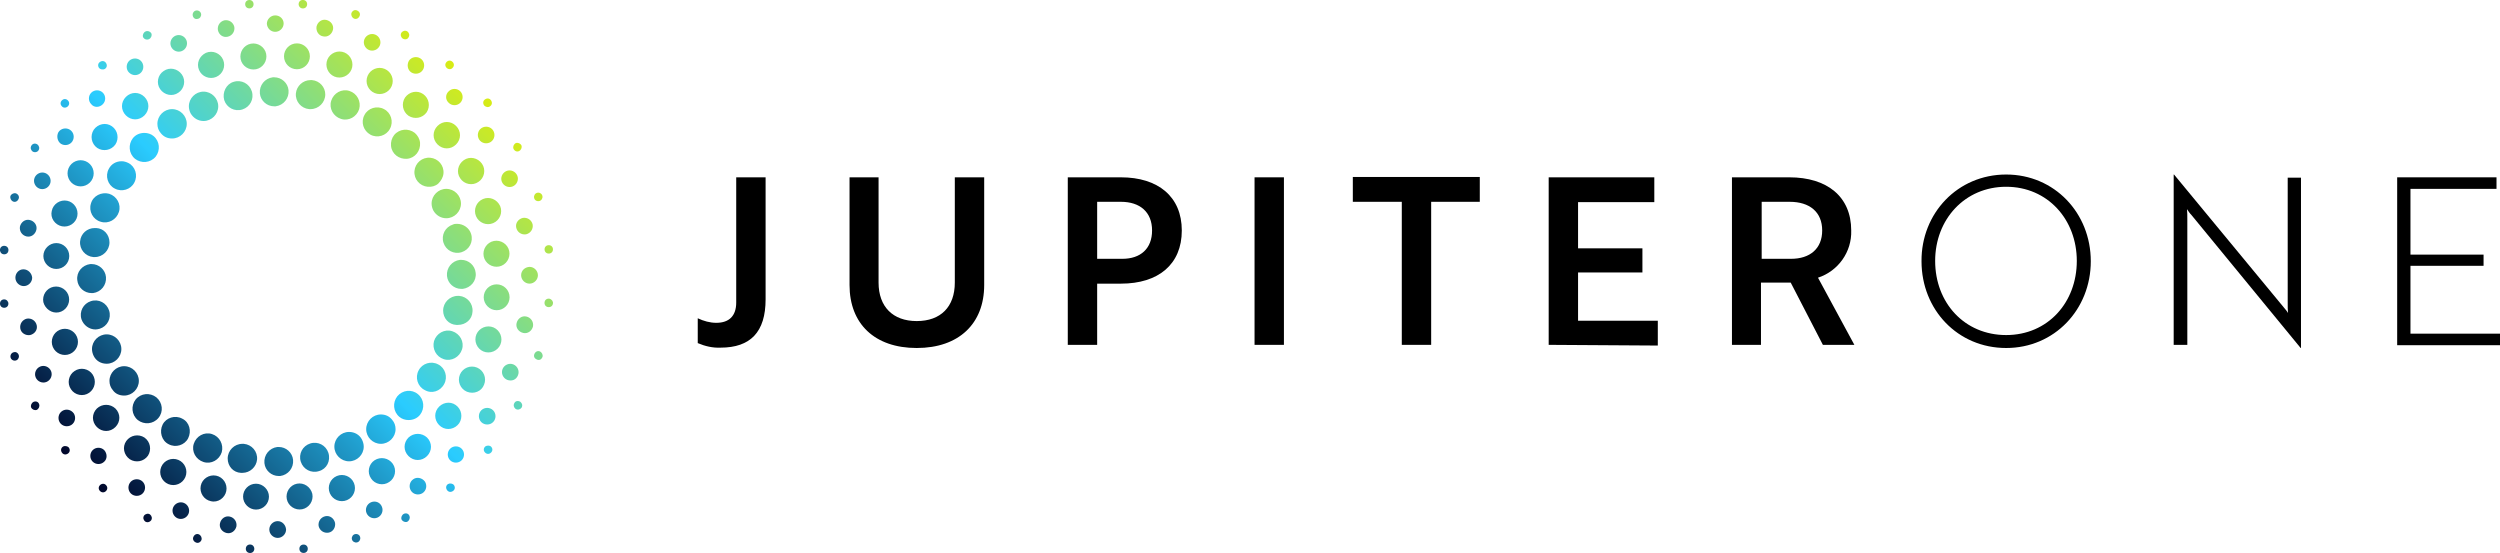
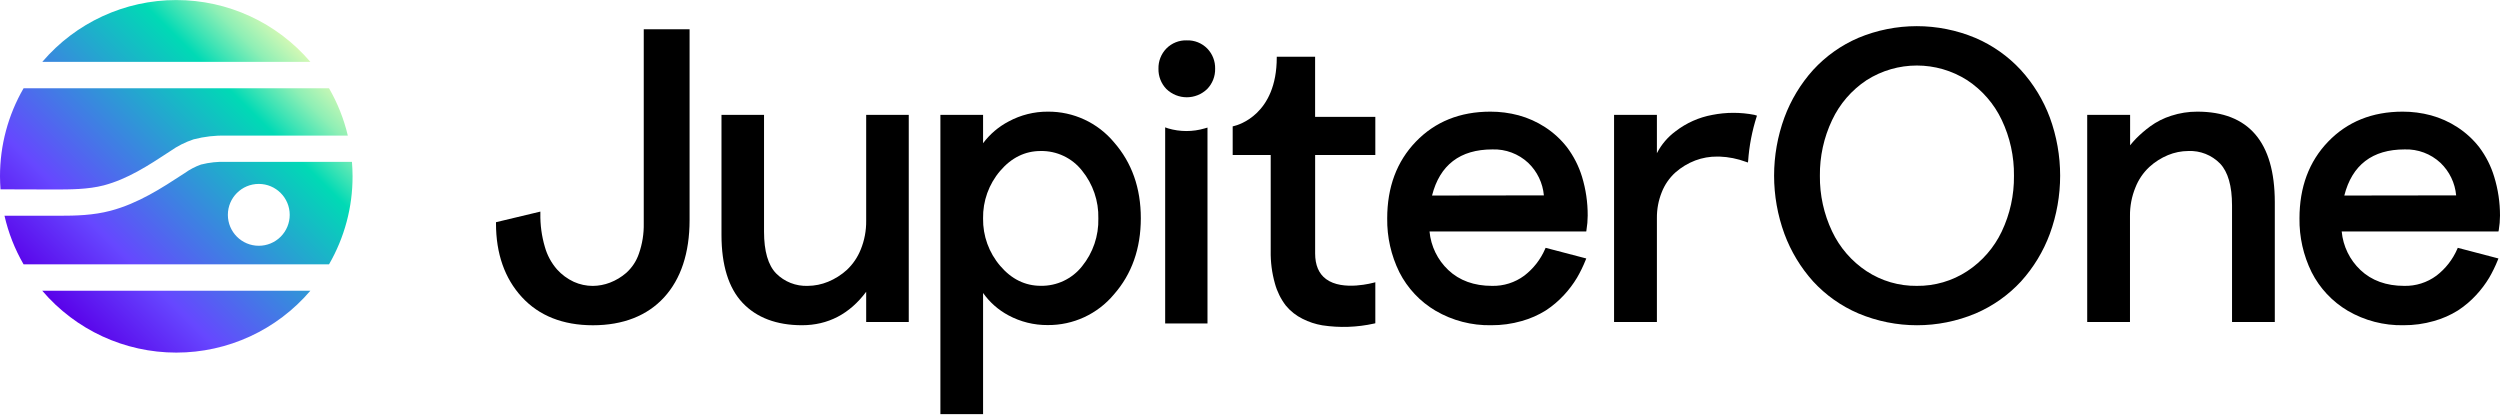
- <svg xmlns="http://www.w3.org/2000/svg" version="1.1" id="Layer_1" x="0px" y="0px" viewBox="0 0 714.8 158.1" style="enable-background:new 0 0 714.8 158.1;" xml:space="preserve">
-   <style type="text/css">
- 	.st0{fill:url(#SVGID_1_);}
- </style>
-   <linearGradient id="SVGID_1_" gradientUnits="userSpaceOnUse" x1="23.134" y1="23.215" x2="134.95" y2="135.031" gradientTransform="matrix(1 0 0 -1 0 158.1816)">
-     <stop offset="0" style="stop-color:#00062A" />
-     <stop offset="0.5" style="stop-color:#2ACCFF" />
-     <stop offset="1" style="stop-color:#D8EC13" />
-   </linearGradient>
-   <path class="st0" d="M78.7,9.1c1.3,0,2.4-1.1,2.4-2.4S80,4.4,78.7,4.4s-2.4,1.1-2.4,2.4l0,0C76.4,8.1,77.4,9.1,78.7,9.1z M71.3,2.4  c0.7,0,1.2-0.5,1.2-1.2S72,0,71.3,0c-0.7,0-1.2,0.5-1.2,1.2S70.6,2.4,71.3,2.4z M65.1,10.5c1.3-0.3,2.1-1.5,1.9-2.8  c-0.3-1.3-1.5-2.1-2.8-1.9c-1.3,0.3-2.1,1.5-1.9,2.8c0,0,0,0,0,0C62.6,10,63.8,10.8,65.1,10.5z M56.5,5.4c0.7-0.1,1.1-0.8,1-1.4  c-0.1-0.7-0.8-1.1-1.4-1c-0.7,0.1-1.1,0.8-1,1.4c0,0,0,0,0,0C55.2,5.1,55.8,5.6,56.5,5.4z M52,14.6c1.2-0.5,1.8-1.9,1.3-3.1  c-0.5-1.2-1.9-1.8-3.1-1.3c-1.2,0.5-1.8,1.9-1.3,3.1C49.4,14.5,50.8,15.1,52,14.6C52,14.6,52,14.6,52,14.6z M42.6,11.2  c0.6-0.3,0.9-1,0.7-1.6C43,9,42.2,8.7,41.6,9c-0.6,0.3-0.9,1-0.7,1.6C41.2,11.2,41.9,11.5,42.6,11.2C42.6,11.3,42.6,11.3,42.6,11.2z   M39.9,21.1c1.1-0.7,1.4-2.2,0.7-3.3c-0.7-1.1-2.2-1.4-3.3-0.7c-1.1,0.7-1.4,2.2-0.7,3.3c0,0,0,0,0,0C37.4,21.5,38.8,21.8,39.9,21.1  z M30,19.7c0.6-0.4,0.7-1.1,0.3-1.7c-0.4-0.6-1.1-0.7-1.7-0.3c-0.6,0.4-0.7,1.1-0.3,1.7c0,0,0,0,0,0C28.7,19.9,29.5,20,30,19.7z   M29.4,29.8c0.9-0.9,0.9-2.4,0-3.3c-0.9-0.9-2.4-0.9-3.3,0c-0.9,0.9-0.9,2.4,0,3.3C26.9,30.8,28.4,30.8,29.4,29.8  C29.4,29.8,29.4,29.8,29.4,29.8z M19.4,30.4c0.5-0.5,0.5-1.2,0-1.7s-1.2-0.5-1.7,0c-0.5,0.5-0.5,1.2,0,1.7c0,0,0,0,0,0  C18.1,30.9,18.9,30.9,19.4,30.4C19.4,30.4,19.4,30.4,19.4,30.4z M17.4,41.1c1.1,0.7,2.6,0.4,3.3-0.7c0.7-1.1,0.4-2.6-0.7-3.3  c-1.1-0.7-2.6-0.4-3.3,0.7c0,0,0,0,0,0C16.1,38.9,16.4,40.4,17.4,41.1C17.4,41.1,17.4,41.1,17.4,41.1z M11,43  c0.4-0.6,0.2-1.3-0.3-1.7C10.1,40.9,9.4,41,9,41.6c-0.4,0.6-0.2,1.3,0.3,1.7C9.9,43.7,10.7,43.5,11,43C11,43,11,43,11,43z M9.9,50.8  c-0.5,1.2,0.1,2.6,1.3,3.1s2.6-0.1,3.1-1.3c0.5-1.2-0.1-2.6-1.3-3.1C11.8,49,10.4,49.6,9.9,50.8C9.9,50.8,9.9,50.8,9.9,50.8z   M3.7,57.6c0.6,0.3,1.3,0,1.6-0.7c0.3-0.6,0-1.3-0.7-1.6C4,55.1,3.3,55.4,3,56c0,0,0,0,0,0C2.8,56.6,3.1,57.3,3.7,57.6L3.7,57.6z   M7.6,67.6c1.3,0.3,2.5-0.6,2.8-1.9c0.3-1.3-0.6-2.5-1.9-2.8c-1.3-0.3-2.5,0.6-2.8,1.9c0,0,0,0,0,0C5.5,66.1,6.3,67.3,7.6,67.6  L7.6,67.6z M1,72.7c0.7,0.1,1.3-0.3,1.4-1c0.1-0.7-0.3-1.3-1-1.4c-0.7-0.1-1.3,0.3-1.4,1c0,0,0,0,0,0C-0.1,71.9,0.3,72.6,1,72.7  L1,72.7z M4.4,79.4c0,1.3,1.1,2.4,2.4,2.4s2.4-1.1,2.4-2.4C9.1,78.1,8,77,6.7,77l0,0C5.4,77,4.4,78.1,4.4,79.4L4.4,79.4z M1.2,85.6  c-0.7,0-1.2,0.5-1.2,1.2C0,87.5,0.5,88,1.2,88c0.7,0,1.2-0.5,1.2-1.2l0,0C2.4,86.2,1.9,85.6,1.2,85.6C1.2,85.6,1.2,85.6,1.2,85.6  L1.2,85.6z M10.5,93c-0.3-1.3-1.5-2.1-2.8-1.9c-1.3,0.3-2.1,1.5-1.9,2.8s1.5,2.1,2.8,1.9c0,0,0,0,0,0C9.9,95.5,10.8,94.3,10.5,93  C10.5,93,10.5,93,10.5,93L10.5,93z M4,100.7c-0.7,0.1-1.1,0.8-1,1.4c0.1,0.7,0.8,1.1,1.4,1c0.7-0.1,1.1-0.8,1-1.4  C5.3,101,4.6,100.5,4,100.7C4,100.7,4,100.7,4,100.7L4,100.7z M11.5,104.8c-1.2,0.5-1.8,1.9-1.3,3.1c0.5,1.2,1.9,1.8,3.1,1.3  c1.2-0.5,1.8-1.9,1.3-3.1c0,0,0,0,0,0C14.1,104.9,12.7,104.3,11.5,104.8C11.5,104.8,11.5,104.8,11.5,104.8L11.5,104.8z M9.6,114.9  c-0.6,0.3-0.9,1-0.7,1.6c0.3,0.6,1,0.9,1.6,0.7c0.6-0.3,0.9-1,0.7-1.6C11,114.9,10.3,114.6,9.6,114.9C9.6,114.9,9.6,114.9,9.6,114.9  z M17.8,117.5c-1.1,0.7-1.4,2.2-0.7,3.3s2.2,1.4,3.3,0.7c1.1-0.7,1.4-2.2,0.7-3.3C20.3,117.1,18.9,116.8,17.8,117.5  C17.8,117.5,17.8,117.5,17.8,117.5L17.8,117.5z M18,127.7c-0.6,0.4-0.7,1.1-0.3,1.7c0.4,0.6,1.1,0.7,1.7,0.3  c0.6-0.4,0.7-1.1,0.3-1.7C19.3,127.5,18.5,127.4,18,127.7L18,127.7z M29.8,128.7c-0.9-0.9-2.4-0.9-3.3,0c-0.9,0.9-0.9,2.4,0,3.3  c0.9,0.9,2.4,0.9,3.3,0c0,0,0,0,0,0C30.7,131.2,30.7,129.7,29.8,128.7L29.8,128.7z M28.6,138.7c-0.5,0.5-0.5,1.2,0,1.7  s1.2,0.5,1.7,0c0.5-0.5,0.5-1.2,0-1.7c0,0,0,0,0,0C29.9,138.2,29.1,138.2,28.6,138.7L28.6,138.7z M40.4,137.4  c-1.1-0.7-2.6-0.4-3.3,0.7c-0.7,1.1-0.4,2.6,0.7,3.3c1.1,0.7,2.6,0.4,3.3-0.7C41.8,139.6,41.5,138.1,40.4,137.4L40.4,137.4z   M41.2,147.4c-0.4,0.6-0.2,1.3,0.3,1.7c0.6,0.4,1.3,0.2,1.7-0.3c0.4-0.6,0.2-1.3-0.3-1.7C42.4,146.7,41.6,146.9,41.2,147.4  C41.2,147.4,41.2,147.4,41.2,147.4L41.2,147.4z M52.6,143.8c-1.2-0.5-2.6,0.1-3.1,1.3c-0.5,1.2,0.1,2.6,1.3,3.1  c1.2,0.5,2.6-0.1,3.1-1.3C54.4,145.7,53.8,144.3,52.6,143.8C52.6,143.8,52.6,143.8,52.6,143.8L52.6,143.8z M56.9,152.8  c-0.6-0.3-1.3,0-1.6,0.7c-0.3,0.6,0,1.3,0.7,1.6c0.6,0.3,1.3,0,1.6-0.7C57.8,153.8,57.5,153.1,56.9,152.8  C56.9,152.8,56.9,152.8,56.9,152.8L56.9,152.8z M65.7,147.7c-1.3-0.3-2.5,0.6-2.8,1.9c-0.3,1.3,0.6,2.5,1.9,2.8  c1.3,0.3,2.5-0.6,2.8-1.9c0,0,0,0,0,0C67.8,149.2,67,148,65.7,147.7L65.7,147.7z M71.7,155.7c-0.7-0.1-1.3,0.3-1.4,1  c-0.1,0.7,0.3,1.3,1,1.4c0.7,0.1,1.3-0.3,1.4-1C72.8,156.5,72.4,155.8,71.7,155.7L71.7,155.7z M79.4,149c-1.3,0-2.4,1.1-2.4,2.4  s1.1,2.4,2.4,2.4s2.4-1.1,2.4-2.4C81.7,150.1,80.7,149,79.4,149L79.4,149z M86.8,155.7c-0.7,0-1.2,0.5-1.2,1.2  c0,0.7,0.5,1.2,1.2,1.2c0.7,0,1.2-0.5,1.2-1.2c0,0,0,0,0,0C88,156.2,87.5,155.7,86.8,155.7L86.8,155.7z M93,147.6  c-1.3,0.3-2.1,1.5-1.9,2.8c0.3,1.3,1.5,2.1,2.8,1.9s2.1-1.5,1.9-2.8c0,0,0,0,0,0C95.5,148.2,94.3,147.3,93,147.6L93,147.6z   M101.6,152.7c-0.7,0.1-1.1,0.8-1,1.4c0.1,0.7,0.8,1.1,1.4,1c0.7-0.1,1.1-0.8,1-1.4c0,0,0,0,0,0C102.9,153,102.3,152.6,101.6,152.7  L101.6,152.7z M106.1,143.6c-1.2,0.5-1.8,1.9-1.3,3.1s1.9,1.8,3.1,1.3c1.2-0.5,1.8-1.9,1.3-3.1C108.7,143.6,107.3,143.1,106.1,143.6  L106.1,143.6z M115.5,146.9c-0.6,0.3-0.9,1-0.7,1.6c0.3,0.6,1,0.9,1.6,0.7c0.6-0.3,0.9-1,0.7-1.6c0,0,0,0,0,0  C116.9,146.9,116.2,146.6,115.5,146.9L115.5,146.9z M118.2,137c-1.1,0.7-1.4,2.2-0.7,3.3c0.7,1.1,2.2,1.4,3.3,0.7s1.4-2.2,0.7-3.3  c0,0,0,0,0,0C120.7,136.6,119.2,136.3,118.2,137L118.2,137z M128.1,138.4c-0.6,0.4-0.7,1.1-0.3,1.7c0.4,0.6,1.1,0.7,1.7,0.3  s0.7-1.1,0.3-1.7c0,0,0,0,0,0C129.4,138.2,128.6,138.1,128.1,138.4L128.1,138.4z M128.7,128.3c-0.9,0.9-0.9,2.4,0,3.3  c0.9,0.9,2.4,0.9,3.3,0c0.9-0.9,0.9-2.4,0-3.3c0,0,0,0,0,0C131.1,127.4,129.6,127.4,128.7,128.3  C128.7,128.3,128.7,128.3,128.7,128.3z M138.7,127.7c-0.5,0.5-0.5,1.2,0,1.7s1.2,0.5,1.7,0c0.5-0.5,0.5-1.2,0-1.7c0,0,0,0,0,0  C140,127.3,139.2,127.3,138.7,127.7C138.7,127.7,138.7,127.7,138.7,127.7L138.7,127.7z M140.6,117c-1.1-0.7-2.6-0.4-3.3,0.7  c-0.7,1.1-0.4,2.6,0.7,3.3c1.1,0.7,2.6,0.4,3.3-0.7c0,0,0,0,0,0C142,119.2,141.7,117.7,140.6,117C140.6,117,140.6,117,140.6,117  L140.6,117z M147.1,115.2c-0.4,0.6-0.2,1.3,0.3,1.7c0.6,0.4,1.3,0.2,1.7-0.3c0.4-0.6,0.2-1.3-0.3-1.7  C148.2,114.5,147.4,114.6,147.1,115.2C147.1,115.2,147.1,115.2,147.1,115.2L147.1,115.2z M148.1,107.3c0.5-1.2-0.1-2.6-1.3-3.1  s-2.6,0.1-3.1,1.3c-0.5,1.2,0.1,2.6,1.3,3.1C146.3,109.1,147.6,108.6,148.1,107.3L148.1,107.3z M154.4,100.5c-0.6-0.3-1.3,0-1.6,0.7  s0,1.3,0.7,1.6s1.3,0,1.6-0.7c0,0,0,0,0,0C155.3,101.5,155,100.8,154.4,100.5L154.4,100.5z M150.5,90.5c-1.3-0.3-2.5,0.6-2.8,1.9  s0.6,2.5,1.9,2.8c1.3,0.3,2.5-0.6,2.8-1.9c0,0,0,0,0,0C152.6,92,151.8,90.8,150.5,90.5L150.5,90.5z M157.1,85.4  c-0.7-0.1-1.3,0.3-1.4,1s0.3,1.3,1,1.4c0.7,0.1,1.3-0.3,1.4-1c0,0,0,0,0,0C158.2,86.2,157.8,85.6,157.1,85.4L157.1,85.4z M149,78.7  c0,1.3,1.1,2.4,2.4,2.4c1.3,0,2.4-1.1,2.4-2.4s-1.1-2.4-2.4-2.4C150,76.4,149,77.4,149,78.7C149,78.7,149,78.7,149,78.7L149,78.7z   M156.9,72.5c0.7,0,1.2-0.5,1.2-1.2c0-0.7-0.5-1.2-1.2-1.2c-0.7,0-1.2,0.5-1.2,1.2c0,0,0,0,0,0C155.7,72,156.2,72.5,156.9,72.5  C156.9,72.5,156.9,72.5,156.9,72.5L156.9,72.5z M147.6,65.1c0.3,1.3,1.5,2.1,2.8,1.9c1.3-0.3,2.1-1.5,1.9-2.8  c-0.3-1.3-1.5-2.1-2.8-1.9c0,0,0,0,0,0C148.2,62.6,147.3,63.8,147.6,65.1L147.6,65.1z M154.1,57.5c0.7-0.1,1.1-0.8,1-1.4  c-0.1-0.7-0.8-1.1-1.4-1c-0.7,0.1-1.1,0.8-1,1.4c0,0,0,0,0,0C152.8,57.2,153.4,57.6,154.1,57.5L154.1,57.5z M146.6,53.3  c1.2-0.5,1.8-1.9,1.3-3.1c-0.5-1.2-1.9-1.8-3.1-1.3s-1.8,1.9-1.3,3.1C144,53.2,145.4,53.8,146.6,53.3L146.6,53.3z M148.4,43.2  c0.6-0.3,0.9-1,0.7-1.6c-0.3-0.6-1-0.9-1.6-0.7c-0.6,0.3-0.9,1-0.7,1.6c0,0,0,0,0,0C147.1,43.2,147.8,43.5,148.4,43.2L148.4,43.2z   M140.3,40.6c1.1-0.7,1.4-2.2,0.7-3.3c-0.7-1.1-2.2-1.4-3.3-0.7c-1.1,0.7-1.4,2.2-0.7,3.3c0,0,0,0,0,0  C137.7,41,139.2,41.3,140.3,40.6L140.3,40.6z M140.1,30.4c0.6-0.4,0.7-1.1,0.3-1.7c-0.4-0.6-1.1-0.7-1.7-0.3  c-0.6,0.4-0.7,1.1-0.3,1.7C138.8,30.6,139.6,30.8,140.1,30.4C140.1,30.4,140.1,30.4,140.1,30.4z M128.3,29.4c0.9,0.9,2.4,0.9,3.3,0  c0.9-0.9,0.9-2.4,0-3.3c-0.9-0.9-2.4-0.9-3.3,0C127.3,27,127.3,28.5,128.3,29.4C128.3,29.4,128.3,29.4,128.3,29.4L128.3,29.4z   M129.4,19.4c0.5-0.5,0.5-1.2,0-1.7s-1.2-0.5-1.7,0c-0.5,0.5-0.5,1.2,0,1.7c0,0,0,0,0,0C128.2,19.9,129,19.9,129.4,19.4  C129.4,19.4,129.4,19.4,129.4,19.4L129.4,19.4z M117.6,20.7c1.1,0.7,2.6,0.4,3.3-0.7c0.7-1.1,0.4-2.6-0.7-3.3  c-1.1-0.7-2.6-0.4-3.3,0.7c0,0,0,0,0,0C116.3,18.5,116.5,20,117.6,20.7C117.6,20.7,117.6,20.7,117.6,20.7L117.6,20.7z M116.8,10.7  c0.4-0.6,0.2-1.3-0.3-1.7c-0.6-0.4-1.3-0.2-1.7,0.3c-0.4,0.6-0.2,1.3,0.3,1.7C115.7,11.4,116.5,11.3,116.8,10.7  C116.8,10.7,116.8,10.7,116.8,10.7L116.8,10.7z M105.5,14.3c1.2,0.5,2.6-0.1,3.1-1.3c0.5-1.2-0.1-2.6-1.3-3.1  c-1.2-0.5-2.6,0.1-3.1,1.3C103.7,12.4,104.3,13.8,105.5,14.3C105.5,14.3,105.5,14.3,105.5,14.3z M101.2,5.3c0.6,0.3,1.3,0,1.6-0.7  c0.3-0.6,0-1.3-0.7-1.6c-0.6-0.3-1.3,0-1.6,0.7c0,0,0,0,0,0C100.3,4.3,100.6,5,101.2,5.3C101.2,5.3,101.2,5.3,101.2,5.3L101.2,5.3z   M84.9,19.8c2.1,0,3.7-1.7,3.7-3.7c0-2.1-1.7-3.7-3.7-3.7c-2.1,0-3.7,1.7-3.7,3.7S82.8,19.8,84.9,19.8L84.9,19.8z M73.2,19.8  c2-0.4,3.3-2.4,2.9-4.4c-0.4-2-2.4-3.3-4.4-2.9c-2,0.4-3.3,2.4-2.9,4.4C69.2,18.9,71.2,20.2,73.2,19.8  C73.2,19.8,73.2,19.8,73.2,19.8z M56.9,20c0.8,1.9,3,2.8,4.9,2c1.9-0.8,2.8-3,2-4.9c-0.8-1.9-3-2.8-4.9-2C57,16,56.1,18.1,56.9,20  L56.9,20z M51,26.5c1.7-1.1,2.2-3.5,1-5.2s-3.5-2.2-5.2-1c-1.7,1.1-2.2,3.5-1,5.2C47,27.2,49.3,27.7,51,26.5  C51,26.5,51,26.5,51,26.5L51,26.5z M41.3,33c1.5-1.5,1.5-3.8,0-5.3s-3.8-1.5-5.3,0c-1.5,1.5-1.5,3.8,0,5.3  C37.5,34.5,39.8,34.5,41.3,33C41.3,33,41.3,33,41.3,33L41.3,33z M26.8,37.1c-1.1,1.7-0.7,4,1,5.2c1.7,1.1,4,0.7,5.2-1  c1.1-1.7,0.7-4-1-5.2c0,0,0,0,0,0C30.3,34.9,28,35.4,26.8,37.1C26.8,37.1,26.8,37.1,26.8,37.1z M19.6,48.1c-0.8,1.9,0.1,4.1,2,4.9  c1.9,0.8,4.1-0.1,4.9-2c0.8-1.9-0.1-4.1-2-4.9C22.6,45.3,20.4,46.2,19.6,48.1C19.6,48.1,19.6,48.1,19.6,48.1L19.6,48.1z M17.7,64.7  c2,0.4,4-0.9,4.4-2.9c0.4-2-0.9-4-2.9-4.4c-2-0.4-4,0.9-4.4,2.9C14.3,62.3,15.7,64.3,17.7,64.7C17.7,64.7,17.7,64.7,17.7,64.7  L17.7,64.7z M19.8,73.2c0-2.1-1.7-3.7-3.7-3.7s-3.7,1.7-3.7,3.7s1.7,3.7,3.7,3.7C18.1,76.9,19.8,75.3,19.8,73.2  C19.8,73.2,19.8,73.2,19.8,73.2L19.8,73.2z M16.8,89.3c2-0.4,3.3-2.4,2.9-4.4s-2.4-3.3-4.4-2.9c-2,0.4-3.3,2.4-2.9,4.4c0,0,0,0,0,0  C12.9,88.3,14.8,89.7,16.8,89.3C16.8,89.3,16.8,89.3,16.8,89.3L16.8,89.3z M20,101.2c1.9-0.8,2.8-3,2-4.9c-0.8-1.9-3-2.8-4.9-2  c-1.9,0.8-2.8,3-2,4.9C15.9,101.1,18.1,102,20,101.2C20,101.2,20,101.2,20,101.2z M26.5,107.1c-1.1-1.7-3.5-2.2-5.2-1  c-1.7,1.1-2.2,3.5-1,5.2c1.1,1.7,3.5,2.2,5.2,1c0,0,0,0,0,0C27.2,111.1,27.6,108.8,26.5,107.1L26.5,107.1z M27.7,116.8  c-1.5,1.5-1.5,3.8,0,5.3c1.5,1.5,3.8,1.5,5.3,0c1.5-1.5,1.5-3.8,0-5.3C31.5,115.4,29.2,115.4,27.7,116.8L27.7,116.8z M42.3,130.3  c1.1-1.7,0.7-4-1-5.2c-1.7-1.1-4-0.7-5.2,1s-0.7,4,1,5.2c0,0,0,0,0,0C38.8,132.4,41.1,132,42.3,130.3z M53,136.4  c0.8-1.9-0.1-4.1-2-4.9c-1.9-0.8-4.1,0.1-4.9,2c-0.8,1.9,0.1,4.1,2,4.9c0,0,0,0,0,0C50,139.2,52.2,138.3,53,136.4z M64.7,140.4  c0.4-2-0.9-4-2.9-4.4c-2-0.4-4,0.9-4.4,2.9c-0.4,2,0.9,4,2.9,4.4C62.3,143.8,64.3,142.4,64.7,140.4L64.7,140.4z M73.2,138.3  c-2.1,0-3.7,1.7-3.7,3.7s1.7,3.7,3.7,3.7c2.1,0,3.7-1.7,3.7-3.7C76.9,140,75.2,138.3,73.2,138.3C73.2,138.3,73.2,138.3,73.2,138.3  L73.2,138.3z M84.9,138.3c-2,0.4-3.3,2.4-2.9,4.4c0.4,2,2.4,3.3,4.4,2.9c2-0.4,3.3-2.4,2.9-4.4c0,0,0,0,0,0  C88.8,139.2,86.9,137.9,84.9,138.3C84.9,138.3,84.9,138.3,84.9,138.3L84.9,138.3z M101.2,138.1c-0.8-1.9-3-2.8-4.9-2  c-1.9,0.8-2.8,3-2,4.9c0.8,1.9,3,2.8,4.9,2c0,0,0,0,0,0C101.1,142.2,102,140,101.2,138.1C101.2,138.1,101.2,138.1,101.2,138.1  L101.2,138.1z M107.1,131.6c-1.7,1.1-2.2,3.5-1,5.2c1.1,1.7,3.5,2.2,5.2,1c1.7-1.1,2.2-3.5,1-5.2  C111.1,130.9,108.8,130.5,107.1,131.6C107.1,131.6,107.1,131.6,107.1,131.6L107.1,131.6z M116.8,125.1c-1.5,1.5-1.5,3.8,0,5.3  s3.8,1.5,5.3,0c1.5-1.5,1.5-3.8,0-5.3c0,0,0,0,0,0C120.6,123.7,118.3,123.7,116.8,125.1C116.8,125.1,116.8,125.1,116.8,125.1  L116.8,125.1z M131.3,121c1.1-1.7,0.7-4-1-5.2s-4-0.7-5.2,1s-0.7,4,1,5.2c0,0,0,0,0,0C127.8,123.2,130.1,122.7,131.3,121L131.3,121z   M138.4,110c0.8-1.9-0.1-4.1-2-4.9s-4.1,0.1-4.9,2c-0.8,1.9,0.1,4.1,2,4.9c0,0,0,0,0,0C135.5,112.8,137.7,111.9,138.4,110L138.4,110  z M140.4,93.4c-2-0.4-4,0.9-4.4,2.9c-0.4,2,0.9,4,2.9,4.4c2,0.4,4-0.9,4.4-2.9C143.7,95.8,142.4,93.8,140.4,93.4  C140.4,93.4,140.4,93.4,140.4,93.4L140.4,93.4z M142,88.7c2.1,0,3.7-1.7,3.7-3.7c0-2.1-1.7-3.7-3.7-3.7c-2.1,0-3.7,1.7-3.7,3.7  C138.3,87,140,88.7,142,88.7L142,88.7z M142.7,76.2c2-0.4,3.3-2.4,2.9-4.4c-0.4-2-2.4-3.3-4.4-2.9c-2,0.4-3.3,2.4-2.9,4.4  c0,0,0,0,0,0C138.7,75.3,140.7,76.6,142.7,76.2L142.7,76.2z M138.1,56.9c-1.9,0.8-2.8,3-2,4.9c0.8,1.9,3,2.8,4.9,2  c1.9-0.8,2.8-3,2-4.9C142.1,57,140,56.1,138.1,56.9C138.1,56.9,138.1,56.9,138.1,56.9L138.1,56.9z M131.6,51c1.1,1.7,3.5,2.2,5.2,1  c1.7-1.1,2.2-3.5,1-5.2s-3.5-2.2-5.2-1c0,0,0,0,0,0C130.9,47,130.4,49.3,131.6,51C131.6,51,131.6,51,131.6,51L131.6,51z M130.4,41.3  c1.5-1.5,1.5-3.8,0-5.3s-3.8-1.5-5.3,0c-1.5,1.5-1.5,3.8,0,5.3C126.6,42.8,128.9,42.8,130.4,41.3L130.4,41.3z M115.8,27.9  c-1.1,1.7-0.7,4,1,5.2c1.7,1.1,4,0.7,5.2-1c1.1-1.7,0.7-4-1-5.2c0,0,0,0,0,0C119.3,25.7,117,26.2,115.8,27.9z M105.1,21.7  c-0.8,1.9,0.1,4.1,2,4.9c1.9,0.8,4.1-0.1,4.9-2c0.8-1.9-0.1-4.1-2-4.9c0,0,0,0,0,0C108.1,18.9,105.9,19.8,105.1,21.7  C105.1,21.7,105.1,21.7,105.1,21.7z M93.4,17.7c-0.4,2,0.9,4,2.9,4.4c2,0.4,4-0.9,4.4-2.9c0.4-2-0.9-4-2.9-4.4c0,0,0,0,0,0  C95.8,14.4,93.8,15.7,93.4,17.7z M78.8,30.4c2.3-0.3,3.9-2.3,3.7-4.6c-0.2-2.1-2-3.7-4.1-3.7c-0.1,0-0.3,0-0.4,0  c-2.3,0.3-3.9,2.3-3.7,4.6c0.2,2.1,2,3.7,4.1,3.7C78.6,30.4,78.7,30.4,78.8,30.4z M64.1,28.6c0.7,2.2,3,3.4,5.2,2.7  c2.2-0.7,3.4-3,2.7-5.2c-0.7-2.2-3-3.4-5.2-2.7C64.7,24,63.5,26.4,64.1,28.6C64.1,28.6,64.1,28.6,64.1,28.6z M58.2,34.6  c2.3,0,4.2-1.9,4.2-4.2c0-2.3-1.9-4.2-4.2-4.2c-2.3,0-4.2,1.9-4.2,4.2c0,0.7,0.2,1.4,0.5,2C55.3,33.8,56.7,34.6,58.2,34.6L58.2,34.6  z M49.2,39.6c2.3,0,4.2-1.9,4.2-4.2c0-2.3-1.9-4.2-4.2-4.2c-2.3,0-4.2,1.9-4.2,4.2c0,1,0.3,1.9,1,2.7C46.8,39.1,47.9,39.6,49.2,39.6  L49.2,39.6z M38,39.5c-1.4,1.8-1.2,4.4,0.6,5.9c1.8,1.4,4.4,1.2,5.9-0.6c1.4-1.8,1.2-4.4-0.6-5.9c-0.7-0.6-1.7-0.9-2.6-0.9  C40,38,38.8,38.5,38,39.5z M31.1,48.3c-1.1,2-0.3,4.6,1.7,5.6c2,1.1,4.6,0.3,5.6-1.7c1.1-2,0.3-4.6-1.7-5.6  c-0.6-0.3-1.3-0.5-1.9-0.5C33.2,46.1,31.8,46.9,31.1,48.3z M28.8,63.4c2.2,0.7,4.5-0.6,5.2-2.8s-0.6-4.5-2.8-5.2  C29,54.8,26.6,56,26,58.2c0,0,0,0,0,0C25.3,60.4,26.6,62.8,28.8,63.4C28.8,63.4,28.8,63.4,28.8,63.4z M22.9,69  c-0.2,2.3,1.5,4.3,3.8,4.5c0.1,0,0.3,0,0.4,0c2.3,0,4.2-1.9,4.2-4.2c0-2.2-1.6-4-3.8-4.1c-0.1,0-0.3,0-0.4,0  C24.9,65.2,23.1,66.8,22.9,69z M22.1,80.1c0.2,2.1,2,3.7,4.1,3.7c0.1,0,0.3,0,0.4,0c2.3-0.3,3.9-2.3,3.7-4.6c-0.2-2.1-2-3.7-4.1-3.7  c-0.1,0-0.3,0-0.4,0C23.5,75.8,21.8,77.8,22.1,80.1C22.1,80.1,22.1,80.1,22.1,80.1L22.1,80.1z M27.3,94.2c0.4,0,0.8-0.1,1.2-0.2  c2.2-0.7,3.4-3,2.7-5.2c-0.7-2.2-3-3.4-5.2-2.7c-2.2,0.7-3.4,3-2.7,5.2C23.9,93,25.5,94.2,27.3,94.2z M30.5,104  c2.3,0,4.2-1.9,4.2-4.2s-1.9-4.2-4.2-4.2c-2.3,0-4.2,1.9-4.2,4.2c0,0.7,0.2,1.4,0.5,2C27.5,103.2,28.9,104,30.5,104L30.5,104z   M35.5,113.1c2.3,0,4.2-1.9,4.2-4.2c0-2.3-1.9-4.2-4.2-4.2c-2.3,0-4.2,1.9-4.2,4.2c0,1,0.3,1.9,1,2.7  C33,112.6,34.2,113.1,35.5,113.1L35.5,113.1z M44.7,113.6c-1.8-1.4-4.4-1.2-5.9,0.6c-1.4,1.8-1.2,4.4,0.6,5.9  c1.8,1.4,4.4,1.2,5.9-0.6C46.8,117.7,46.5,115.1,44.7,113.6L44.7,113.6z M52.1,119.7c-2-1.1-4.6-0.3-5.6,1.7s-0.3,4.6,1.7,5.6  c2,1.1,4.6,0.3,5.6-1.7S54.2,120.7,52.1,119.7L52.1,119.7z M60.6,124.1c-2.2-0.7-4.5,0.6-5.2,2.8c-0.7,2.2,0.6,4.5,2.8,5.2  c2.2,0.7,4.5-0.6,5.2-2.8c0,0,0,0,0,0C64,127.1,62.8,124.8,60.6,124.1z M73.5,131.4c0.2-2.3-1.5-4.3-3.8-4.5c-0.1,0-0.3,0-0.4,0  c-2.3,0-4.2,1.9-4.2,4.2c0,2.2,1.6,4,3.8,4.1c0.1,0,0.3,0,0.4,0C71.5,135.2,73.3,133.5,73.5,131.4L73.5,131.4z M79.7,136.1  c0.1,0,0.3,0,0.4,0c2.3-0.3,3.9-2.3,3.7-4.6c-0.2-2.1-2-3.7-4.1-3.7c-0.1,0-0.3,0-0.4,0c-2.3,0.3-3.9,2.3-3.7,4.6  C75.8,134.5,77.6,136.1,79.7,136.1z M93.9,129.5c-0.7-2.2-3-3.4-5.2-2.7c-2.2,0.7-3.4,3-2.7,5.2c0.7,2.2,3,3.4,5.2,2.7c0,0,0,0,0,0  C93.4,134.1,94.6,131.8,93.9,129.5C94,129.6,93.9,129.5,93.9,129.5L93.9,129.5z M99.8,123.5c-2.3,0-4.2,1.9-4.2,4.2  c0,2.3,1.9,4.2,4.2,4.2s4.2-1.9,4.2-4.2c0-0.7-0.2-1.4-0.5-2C102.8,124.3,101.4,123.5,99.8,123.5L99.8,123.5z M108.9,118.5  c-2.3,0-4.2,1.9-4.2,4.2c0,2.3,1.9,4.2,4.2,4.2c2.3,0,4.2-1.9,4.2-4.2c0-1-0.3-1.9-1-2.7C111.3,119,110.2,118.5,108.9,118.5  L108.9,118.5z M120.1,118.6c1.4-1.8,1.2-4.4-0.6-5.9s-4.4-1.2-5.9,0.6c-1.4,1.8-1.2,4.4,0.6,5.9c0.7,0.6,1.7,0.9,2.6,0.9  C118.1,120.1,119.3,119.6,120.1,118.6L120.1,118.6z M127,109.8c1.1-2,0.3-4.6-1.7-5.6c-2-1.1-4.6-0.3-5.6,1.7c0,0,0,0,0,0  c-1.1,2-0.3,4.6,1.7,5.6C123.4,112.7,125.9,111.9,127,109.8z M126.9,102.7c2.2,0.7,4.5-0.6,5.2-2.8c0.7-2.2-0.6-4.5-2.8-5.2  s-4.5,0.6-5.2,2.8c0,0,0,0,0,0C123.5,99.7,124.7,102,126.9,102.7L126.9,102.7z M135.1,89.1c0.2-2.3-1.5-4.3-3.8-4.5  c-0.1,0-0.3,0-0.4,0c-2.3,0-4.2,1.9-4.2,4.2c0,2.2,1.6,4,3.8,4.1c0.1,0,0.3,0,0.4,0C133.2,92.9,135,91.3,135.1,89.1L135.1,89.1z   M136,78c-0.2-2.1-2-3.7-4.1-3.7c-0.1,0-0.3,0-0.4,0c-2.3,0.3-3.9,2.3-3.7,4.6c0.2,2.1,2,3.7,4.1,3.7c0.1,0,0.3,0,0.4,0  C134.6,82.3,136.3,80.3,136,78L136,78z M129.5,64.2c-2.2,0.7-3.4,3-2.7,5.2c0.7,2.2,3,3.4,5.2,2.7c2.2-0.7,3.4-3,2.7-5.2  c-0.5-1.7-2.2-2.9-4-2.9C130.3,64,129.9,64,129.5,64.2L129.5,64.2z M127.6,62.4c2.3,0,4.2-1.9,4.2-4.2s-1.9-4.2-4.2-4.2  c-2.3,0-4.2,1.9-4.2,4.2c0,0.7,0.2,1.4,0.5,2C124.7,61.6,126.1,62.4,127.6,62.4L127.6,62.4z M126.8,49.6c0.2-2.3-1.5-4.3-3.8-4.5  c-2.3-0.2-4.3,1.5-4.5,3.8s1.5,4.3,3.8,4.5c1.1,0.1,2.2-0.2,3-0.9C126.1,51.7,126.7,50.7,126.8,49.6L126.8,49.6z M111.8,41.7  c0.2,2.3,2.3,3.9,4.6,3.7c2.3-0.2,3.9-2.3,3.7-4.6c-0.1-1.1-0.7-2.1-1.5-2.8c-1.8-1.4-4.4-1.2-5.9,0.6  C112,39.5,111.7,40.6,111.8,41.7z M105.9,38.5c2,1.1,4.6,0.3,5.6-1.7c0,0,0,0,0,0c1.1-2,0.3-4.6-1.7-5.6c-2-1.1-4.6-0.3-5.6,1.7  C103.1,34.9,103.9,37.4,105.9,38.5C105.9,38.5,105.9,38.5,105.9,38.5z M99.9,26c-2.2-0.7-4.5,0.6-5.2,2.8C94,31,95.3,33.3,97.5,34  c2.2,0.7,4.5-0.6,5.2-2.8c0,0,0,0,0,0C103.3,29,102.1,26.7,99.9,26L99.9,26z M84.6,26.7c-0.2,2.3,1.5,4.3,3.8,4.5c0,0,0,0,0,0  c0.1,0,0.3,0,0.4,0c2.3,0,4.2-1.9,4.2-4.2c0-2.1-1.6-3.9-3.8-4.1c-0.1,0-0.3,0-0.4,0C86.6,22.9,84.8,24.6,84.6,26.7L84.6,26.7z   M92.4,10.4c1.3,0.3,2.5-0.6,2.8-1.9c0.3-1.3-0.6-2.5-1.9-2.8c-1.3-0.3-2.5,0.6-2.8,1.9C90.3,8.9,91.1,10.2,92.4,10.4L92.4,10.4z   M86.4,2.4c0.7,0.1,1.3-0.3,1.4-1c0.1-0.7-0.3-1.3-1-1.4c-0.7-0.1-1.3,0.3-1.4,1c0,0,0,0,0,0C85.3,1.6,85.7,2.3,86.4,2.4L86.4,2.4z" />
-   <path d="M218.9,85.6c0,9.3-4.3,13.8-12.9,13.8c-2.2,0.1-4.4-0.4-6.5-1.3V91c1.7,0.8,3.5,1.3,5.3,1.3c3.7,0,5.7-2,5.7-5.8V50.7h8.4  V85.6z" />
-   <path d="M281.4,81.5c0,11-7.2,18-19.3,18c-12,0-19.2-6.9-19.2-18V50.7h8.3v30.1c0,6.9,4.1,11,10.9,11c6.9,0,10.9-4.1,10.9-11V50.7  h8.4L281.4,81.5z" />
-   <path d="M313.7,81.1v17.5h-8.4V50.7h15.2c10.6,0,17.4,5.5,17.4,15.2c0,9.7-6.7,15.2-17.4,15.2L313.7,81.1z M313.7,57.7v16.3h7.2  c5.2,0,8.5-2.9,8.5-8.1c0-5.3-3.5-8.2-8.9-8.2L313.7,57.7z" />
-   <path d="M358.7,98.6V50.7h8.4v47.9L358.7,98.6z" />
-   <path d="M409.2,57.7v40.9h-8.4V57.7h-14v-7.1h36.3v7.1L409.2,57.7z" />
-   <path d="M442.8,98.6V50.7H473v7.1h-21.8v13.2h18.4v6.9h-18.4v13.8H474v7.1L442.8,98.6z" />
-   <path d="M511.6,50.7c10.8,0,17.7,5.5,17.7,15.2c0.2,6.1-3.7,11.6-9.5,13.5l10.4,19.2h-9l-9.2-17.8h-8.5v17.8h-8.3V50.7H511.6z   M503.7,57.7v16.3h8.4c5.4,0,8.9-2.9,8.9-8.1c0-5.3-3.6-8.2-9.3-8.2H503.7z" />
-   <path d="M573.6,49.9c13.8,0,24.2,11,24.2,24.8c0,13.8-10.4,24.8-24.2,24.8s-24.2-10.9-24.2-24.8C549.3,61,559.7,49.9,573.6,49.9z   M573.6,95.8c11.9,0,20.2-9.3,20.2-21.2c0-11.8-8.3-21.2-20.2-21.2c-11.8,0-20.3,9.3-20.3,21.2C553.3,86.6,561.7,95.8,573.6,95.8z" />
-   <path d="M626.6,61.5c-0.5-0.5-0.9-1.1-1.3-1.7c0.1,0.8,0.1,1.8,0.1,3.1v35.7h-3.9V49.9h0.1l31.3,37.9c0.5,0.6,1.1,1.3,1.3,1.7  c-0.1-0.7-0.1-1.8-0.1-3.1V50.8h3.8v48.7h-0.1L626.6,61.5z" />
-   <path d="M685.4,98.6V50.7h28.4V54h-24.6v18.8h20.9V76h-20.9v19.4h25.6v3.3H685.4z" />
+ <svg xmlns="http://www.w3.org/2000/svg" xmlns:xlink="http://www.w3.org/1999/xlink" id="Layer_1" data-name="Layer 1" viewBox="0 0 768 127.22">
+   <defs>
+     <style>.cls-1{fill:none;}.cls-2{clip-path:url(#clip-path);}.cls-3{fill:url(#linear-gradient);}.cls-4{clip-path:url(#clip-path-2);}.cls-5{fill:url(#linear-gradient-2);}</style>
+     <clipPath id="clip-path">
+       <path class="cls-1" d="M95.34,89.32a54.13,54.13,0,0,1-82.36,0Zm5.74-8.12H7.24A53.59,53.59,0,0,1,1.38,66.28l15,0H18.1c5.2,0,10.55-.13,15.87-1.54,8.52-2.26,15.68-6.94,22.61-11.46l.16-.1a20,20,0,0,1,5-2.63,27.6,27.6,0,0,1,7.82-.83h38.56c.11,1.45.19,2.91.19,4.39A53.87,53.87,0,0,1,101.08,81.2ZM89,66a9.5,9.5,0,1,0-9.5,9.5A9.49,9.49,0,0,0,89,66Zm6.34-47A54.13,54.13,0,0,0,13,19ZM0,54.16c0,1.35.07,2.68.16,4l16.2.05c5.22,0,10.64,0,15.53-1.27,7.25-1.92,13.57-6,20.26-10.41l.15-.1a27.42,27.42,0,0,1,7.19-3.63,36.55,36.55,0,0,1,10.1-1.15h37.26a53.61,53.61,0,0,0-5.77-14.53H7.24A53.87,53.87,0,0,0,0,54.16Z" />
+     </clipPath>
+     <linearGradient id="linear-gradient" x1="313.57" y1="164.22" x2="454.65" y2="164.22" gradientTransform="translate(-270.31 -111.72) scale(0.85 1)" gradientUnits="userSpaceOnUse">
+       <stop offset="0.02" stop-color="#5900e9" />
+       <stop offset="0.24" stop-color="#6647ff" />
+       <stop offset="0.73" stop-color="#00dab5" />
+       <stop offset="0.78" stop-color="#3ce3b5" />
+       <stop offset="0.85" stop-color="#8eefb5" />
+       <stop offset="0.92" stop-color="#cbf7b5" />
+       <stop offset="0.96" stop-color="#f1fdb5" />
+       <stop offset="0.99" stop-color="#ffffb5" />
+     </linearGradient>
+     <clipPath id="clip-path-2">
+       <path class="cls-1" d="M1139.59,249.47a151.16,151.16,0,0,1-230,0Zm16-22.68H893.53a150.51,150.51,0,0,1-16.37-41.66l41.78.12h4.92c14.53,0,29.46-.37,44.34-4.31,23.77-6.3,43.79-19.36,63.15-32l.43-.28c4.75-3.1,9.4-6,14-7.33,7.24-2.1,14.74-2.37,21.84-2.33h107.69c.32,4.05.53,8.13.53,12.26A150.51,150.51,0,0,1,1155.62,226.79Zm-33.74-42.42a26.53,26.53,0,1,0-26.52,26.53A26.52,26.52,0,0,0,1121.88,184.37Zm17.71-131.3a151.16,151.16,0,0,0-230,0Zm-266.28,98.2c0,3.76.18,7.48.45,11.17l45.24.13c14.59,0,29.71.08,43.39-3.54,20.24-5.37,37.89-16.88,56.57-29.07l.43-.28c6-3.91,12.47-7.92,20.07-10.13,10-2.9,19.9-3.17,28.21-3.22h104.07a149.89,149.89,0,0,0-16.12-40.58H893.53A150.48,150.48,0,0,0,873.31,151.27Z" />
+     </clipPath>
+     <linearGradient id="linear-gradient-2" x1="919.5" y1="918.82" x2="1313.56" y2="918.82" gradientTransform="translate(81.25 -772.19) scale(0.85 1)" xlink:href="#linear-gradient" />
+   </defs>
+   <g class="cls-2">
+     <rect class="cls-3" x="-4.24" y="-19.86" width="119.72" height="144.73" transform="translate(-20.83 54.71) rotate(-45)" />
+   </g>
+   <path d="M197.76,68.64a26.37,26.37,0,0,1-1.48,9.26,13.94,13.94,0,0,1-3.9,5.93,16.91,16.91,0,0,1-5,3,15.09,15.09,0,0,1-5.25,1,14.17,14.17,0,0,1-5.87-1.26,16,16,0,0,1-5.14-3.8,17.8,17.8,0,0,1-3.74-6.93A34,34,0,0,1,166,65.62V65l-13.63,3.26v.39c0,9.26,2.66,16.86,7.93,22.6s12.62,8.67,21.85,8.67S198.83,97,204,91.36s7.84-13.65,7.84-23.76V9H197.76Z" />
+   <path d="M266.09,67.84a22.56,22.56,0,0,1-1.66,8.78,17.53,17.53,0,0,1-4.28,6.3,19.75,19.75,0,0,1-5.77,3.64,16.74,16.74,0,0,1-6.23,1.26A13,13,0,0,1,238.43,84c-2.47-2.54-3.72-6.86-3.72-12.82V35.29H221.64V72.16c0,9.29,2.18,16.32,6.48,20.87s10.45,6.88,18.24,6.88c8,0,14.66-3.46,19.73-10.28v9.29h13.08V35.29H266.09Z" />
+   <path d="M321.88,34.3a25,25,0,0,0-12,3A23.22,23.22,0,0,0,302,44V35.29H288.89v91.93H302V90a22.55,22.55,0,0,0,7.77,6.86,25,25,0,0,0,12.08,3,26.19,26.19,0,0,0,20.35-9.42c5.48-6.23,8.26-14.1,8.26-23.39S347.71,50,342.23,43.72A26.19,26.19,0,0,0,321.88,34.3Zm15.53,32.8a22.42,22.42,0,0,1-5,14.7,15.82,15.82,0,0,1-12.69,6c-4.8,0-9-2.06-12.45-6.12A21.86,21.86,0,0,1,302,67.1a21.85,21.85,0,0,1,5.24-14.59c3.46-4.06,7.65-6.12,12.45-6.12a15.82,15.82,0,0,1,12.69,6A22.41,22.41,0,0,1,337.41,67.1Z" />
+   <path d="M481.39,45.25a27.41,27.41,0,0,0-6.75-6.19,28.83,28.83,0,0,0-8.1-3.63,33.43,33.43,0,0,0-8.7-1.13c-9.34,0-17,3.1-22.89,9.22s-8.8,14-8.8,23.58a36.26,36.26,0,0,0,3.72,16.5A29,29,0,0,0,441,95.46a32.64,32.64,0,0,0,17.12,4.45,33.19,33.19,0,0,0,9.36-1.29,28.3,28.3,0,0,0,7.4-3.26,29.46,29.46,0,0,0,5.59-4.74,31.7,31.7,0,0,0,4-5.32,41.68,41.68,0,0,0,2.62-5.37l.21-.53-12.49-3.27-.17.39a20.65,20.65,0,0,1-6.38,8.16,16,16,0,0,1-9.93,3.14c-5.48,0-10-1.64-13.41-4.86a18.65,18.65,0,0,1-5.77-11.85h48.15l.06-.41a28,28,0,0,0,.38-4.47A40.46,40.46,0,0,0,486,54.31,29.29,29.29,0,0,0,481.39,45.25ZM439.92,60.07c2.39-9.4,8.62-14.17,18.54-14.17a15.38,15.38,0,0,1,11,4.12,15.78,15.78,0,0,1,4.82,10Z" />
+   <path d="M620.78,21.48a41,41,0,0,0-13.94-9.83,46.63,46.63,0,0,0-36,0A40.68,40.68,0,0,0,557,21.48a45.44,45.44,0,0,0-8.83,14.62,52,52,0,0,0,0,35.74A45.44,45.44,0,0,0,557,86.46a40.58,40.58,0,0,0,13.91,9.83,46.51,46.51,0,0,0,36,0,41,41,0,0,0,13.94-9.83,45.16,45.16,0,0,0,8.86-14.62,52,52,0,0,0,0-35.74A45.16,45.16,0,0,0,620.78,21.48ZM588.85,87.82A27.52,27.52,0,0,1,573.4,83.3a30,30,0,0,1-10.58-12.22A38.85,38.85,0,0,1,559.07,54a38.85,38.85,0,0,1,3.75-17.11A30,30,0,0,1,573.4,24.64a28.77,28.77,0,0,1,30.93,0,30,30,0,0,1,10.61,12.22A38.85,38.85,0,0,1,618.69,54a38.82,38.82,0,0,1-3.75,17.11A29.89,29.89,0,0,1,604.33,83.3,27.67,27.67,0,0,1,588.85,87.82Z" />
+   <path d="M675,34.3A25.6,25.6,0,0,0,667,35.56a22.45,22.45,0,0,0-6.49,3.28,37.13,37.13,0,0,0-4.28,3.69c-.68.71-1.31,1.41-1.86,2.11V35.29H641.19V98.92h13.14V66.36A22.51,22.51,0,0,1,656,57.59a17.19,17.19,0,0,1,4.28-6.3A19.75,19.75,0,0,1,666,47.65a16.54,16.54,0,0,1,6.23-1.26A12.85,12.85,0,0,1,682,50.24c2.44,2.57,3.68,6.89,3.68,12.86V98.92h13.14V62.05C698.78,43.64,690.8,34.3,675,34.3Z" />
+   <path d="M767.62,70.7a28,28,0,0,0,.38-4.47,40.46,40.46,0,0,0-1.78-11.92,29.07,29.07,0,0,0-4.58-9.06,27.41,27.41,0,0,0-6.75-6.19,28.83,28.83,0,0,0-8.1-3.63,33.43,33.43,0,0,0-8.7-1.13c-9.34,0-17,3.1-22.89,9.22s-8.8,14-8.8,23.58a36.26,36.26,0,0,0,3.72,16.5,29,29,0,0,0,11.1,11.86,32.64,32.64,0,0,0,17.12,4.45,33.19,33.19,0,0,0,9.36-1.29,28.3,28.3,0,0,0,7.4-3.26,29.46,29.46,0,0,0,5.59-4.74,31.84,31.84,0,0,0,4-5.32,41.68,41.68,0,0,0,2.62-5.37l.21-.53-12.49-3.27-.17.39a20.65,20.65,0,0,1-6.38,8.16,16,16,0,0,1-9.93,3.14c-5.48,0-10-1.64-13.41-4.86a18.65,18.65,0,0,1-5.77-11.85h48.15ZM720.17,60.07c2.39-9.4,8.62-14.17,18.54-14.17a15.38,15.38,0,0,1,11,4.12,15.78,15.78,0,0,1,4.82,10Z" />
+   <path d="M370.1,39.44h0a19.87,19.87,0,0,1-11.27,0l-.89-.32V99.37h13V39.19Z" />
+   <path d="M364.58,12.4a8.41,8.41,0,0,0-6.27,2.5,8.59,8.59,0,0,0-2.43,6.2,8.68,8.68,0,0,0,2.42,6.23,9,9,0,0,0,12.56,0,8.67,8.67,0,0,0,2.43-6.23,8.59,8.59,0,0,0-2.43-6.2A8.42,8.42,0,0,0,364.58,12.4Z" />
+   <path d="M404,17.42H392.22v.25c0,17.48-11.8,20.74-13.17,21.06l-.37.09v8.8h11.68V77.08a34.59,34.59,0,0,0,1.29,10,19.71,19.71,0,0,0,3.36,6.8,15.63,15.63,0,0,0,5.14,4.06,21.21,21.21,0,0,0,6.07,2,43.3,43.3,0,0,0,15.89-.54l.39-.09V86.7l-.32.1c-.09,0-9.66,2.79-14.85-1.09-2.2-1.65-3.32-4.28-3.32-7.84V47.62H422.5V35.91H404Z" />
+   <path d="M526,35.3a26.18,26.18,0,0,0-11.23,5A19.29,19.29,0,0,0,509,47.07V35.29H495.84V98.92H509V67a20.77,20.77,0,0,1,1.51-8,16.09,16.09,0,0,1,4.15-6,20,20,0,0,1,6.11-3.7,18.75,18.75,0,0,1,6.79-1.2h.66a26,26,0,0,1,8.17,1.63l.55.2.08-.39a58.2,58.2,0,0,1,2.64-13.77l.08-.24-.8-.25A33.73,33.73,0,0,0,526,35.3Z" />
+   <g class="cls-4">
+     <rect class="cls-5" x="861.48" y="-55.48" width="334.37" height="404.23" transform="translate(197.6 770.32) rotate(-45)" />
+   </g>
</svg>
